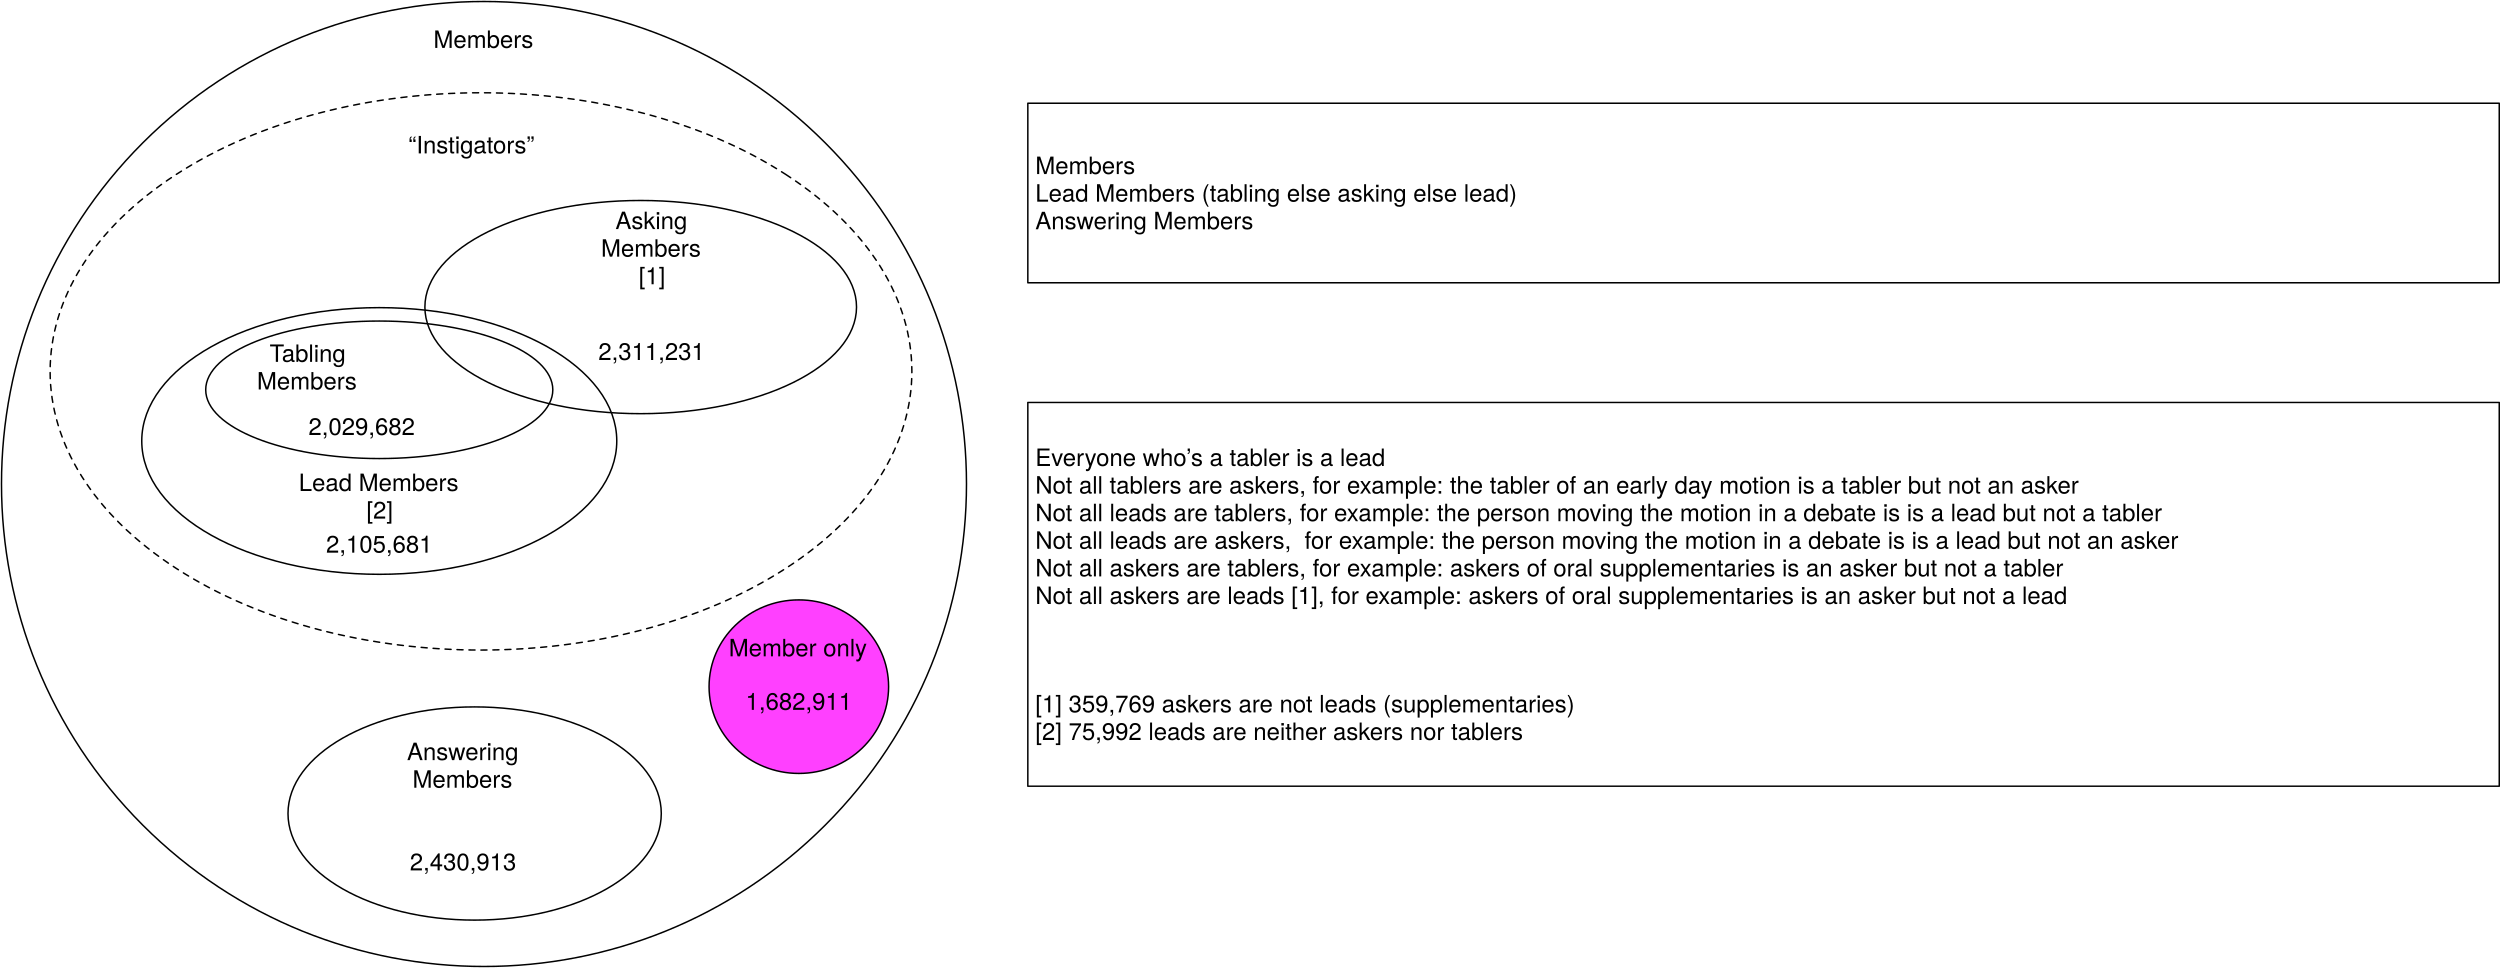
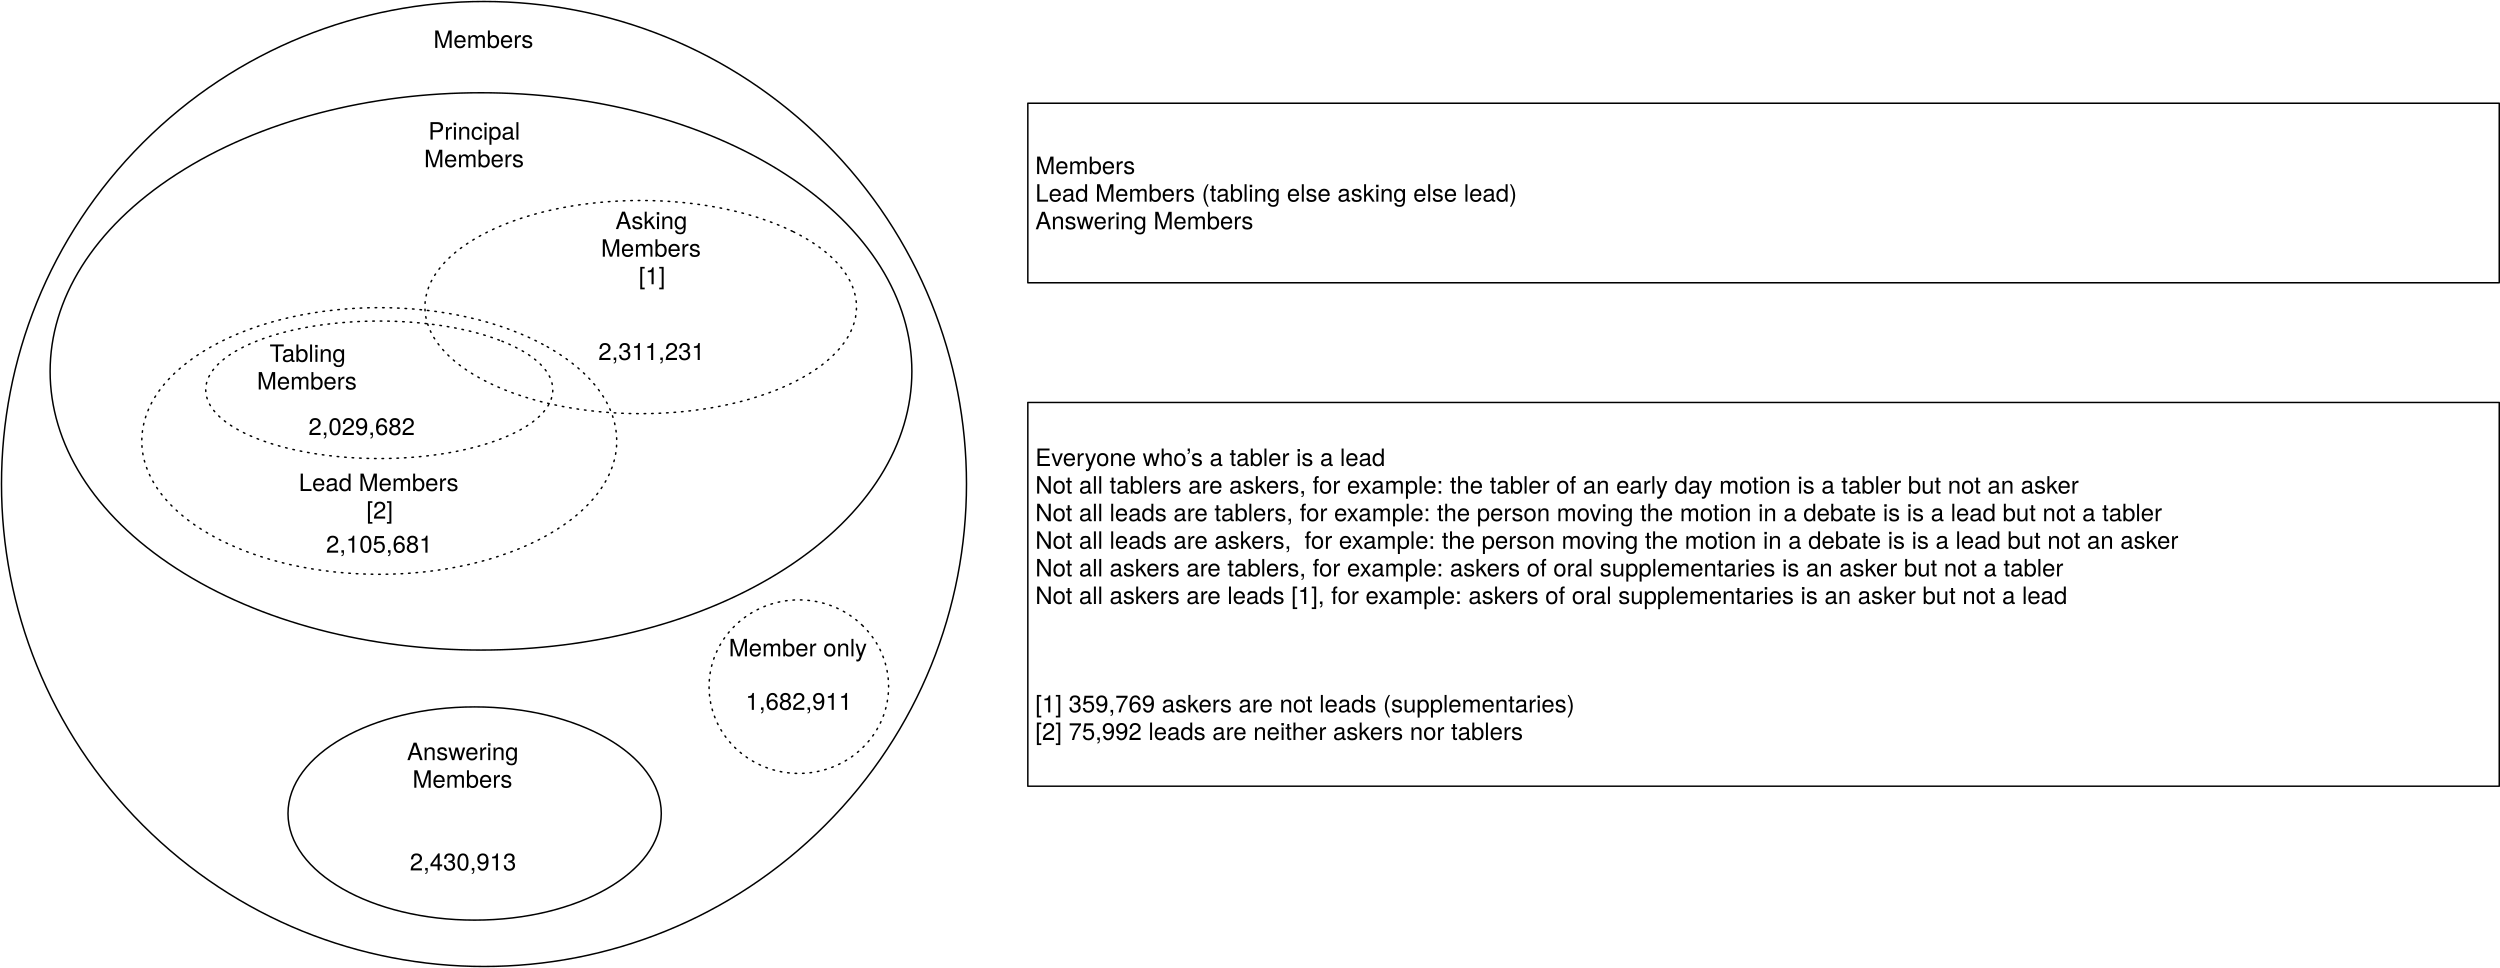
<svg xmlns="http://www.w3.org/2000/svg" version="1.1" viewBox="115 150 1671 647" width="1671" height="647">
  <defs />
  <g id="Canvas_1" stroke-opacity="1" stroke-dasharray="none" fill="none" stroke="none" fill-opacity="1">
    <rect fill="white" x="115" y="150" width="1671" height="647" />
    <g id="Canvas_1_Layer_1">
      <g id="Graphic_2">
        <path d="M 666.542 245.458 C 792.486 371.402 792.486 575.598 666.542 701.542 C 540.598 827.486 336.402 827.486 210.458 701.542 C 84.514 575.598 84.514 371.402 210.458 245.458 C 336.402 119.514 540.598 119.514 666.542 245.458" fill="white" />
        <path d="M 666.542 245.458 C 792.486 371.402 792.486 575.598 666.542 701.542 C 540.598 827.486 336.402 827.486 210.458 701.542 C 84.514 575.598 84.514 371.402 210.458 245.458 C 336.402 119.514 540.598 119.514 666.542 245.458" stroke="black" stroke-linecap="round" stroke-linejoin="round" stroke-width="1" />
      </g>
      <g id="Graphic_19">
        <path d="M 640.146 266.551 C 752.618 339.287 752.618 457.213 640.146 529.948 C 527.676 602.684 345.324 602.684 232.853 529.948 C 120.382 457.213 120.382 339.287 232.853 266.551 C 345.324 193.816 527.676 193.816 640.146 266.551" fill="white" />
-         <path d="M 640.146 266.551 C 752.618 339.287 752.618 457.213 640.146 529.948 C 527.676 602.684 345.324 602.684 232.853 529.948 C 120.382 457.213 120.382 339.287 232.853 266.551 C 345.324 193.816 527.676 193.816 640.146 266.551" stroke="black" stroke-linecap="round" stroke-linejoin="round" stroke-dasharray="4.0,4.0" stroke-width="1" />
+         <path d="M 640.146 266.551 C 752.618 339.287 752.618 457.213 640.146 529.948 C 527.676 602.684 345.324 602.684 232.853 529.948 C 120.382 457.213 120.382 339.287 232.853 266.551 C 345.324 193.816 527.676 193.816 640.146 266.551" stroke="black" stroke-linecap="round" stroke-linejoin="round" stroke-width="1" />
      </g>
      <g id="Graphic_3">
        <text transform="translate(383.5 167.026)" fill="black">
          <tspan font-family="Helvetica Neue" font-size="16" fill="black" x="21.208" y="15" xml:space="preserve">Members</tspan>
        </text>
      </g>
      <g id="Graphic_7">
-         <ellipse cx="543.25" cy="355.25" rx="144.25" ry="71.25" stroke="black" stroke-linecap="round" stroke-linejoin="round" stroke-width="1" />
+         <path d="M 645.25 304.869 C 701.583 332.694 701.583 377.806 645.25 405.631 C 588.917 433.456 497.583 433.456 441.25 405.631 C 384.917 377.806 384.917 332.694 441.25 304.869 C 497.583 277.044 588.917 277.044 645.25 304.869" stroke="black" stroke-linecap="round" stroke-linejoin="round" stroke-dasharray="1.0,4.0" stroke-width="1" />
      </g>
      <g id="Graphic_6">
        <text transform="translate(495.5 288.121)" fill="black">
          <tspan font-family="Helvetica Neue" font-size="16" fill="black" x="30.848" y="15" xml:space="preserve">Asking </tspan>
          <tspan font-family="Helvetica Neue" font-size="16" fill="black" x="21.208" y="33.448" xml:space="preserve">Members</tspan>
          <tspan font-family="Helvetica Neue" font-size="16" fill="black" x="46.408" y="51.896" xml:space="preserve">[1]</tspan>
        </text>
      </g>
      <g id="Graphic_9">
-         <ellipse cx="368.5" cy="444.75" rx="158.75" ry="89.125" stroke="black" stroke-linecap="round" stroke-linejoin="round" stroke-width="1" />
+         <path d="M 480.753 381.729 C 542.749 416.535 542.749 472.965 480.753 507.771 C 418.757 542.576 318.243 542.576 256.247 507.771 C 194.251 472.965 194.251 416.535 256.247 381.729 C 318.243 346.924 418.757 346.924 480.753 381.729" stroke="black" stroke-linecap="round" stroke-linejoin="round" stroke-dasharray="1.0,4.0" stroke-width="1" />
      </g>
      <g id="Graphic_8">
        <text transform="translate(313.5 463.2043)" fill="black">
          <tspan font-family="Helvetica Neue" font-size="16" fill="black" x="1.2" y="15" xml:space="preserve">Lead Members</tspan>
          <tspan font-family="Helvetica Neue" font-size="16" fill="black" x="46.408" y="33.448" xml:space="preserve">[2]</tspan>
        </text>
      </g>
      <g id="Graphic_11">
        <ellipse cx="432.25" cy="693.75" rx="124.75" ry="71.25" fill="white" />
        <ellipse cx="432.25" cy="693.75" rx="124.75" ry="71.25" stroke="black" stroke-linecap="round" stroke-linejoin="round" stroke-width="1" />
      </g>
      <g id="Graphic_10">
        <text transform="translate(369.5 643.0559)" fill="black">
          <tspan font-family="Helvetica Neue" font-size="16" fill="black" x="17.528" y="15" xml:space="preserve">Answering </tspan>
          <tspan font-family="Helvetica Neue" font-size="16" fill="black" x="21.208" y="33.448" xml:space="preserve">Members</tspan>
        </text>
      </g>
      <g id="Graphic_12">
-         <ellipse cx="648.941" cy="608.965" rx="60" ry="58" fill="#ff40ff" />
-         <ellipse cx="648.941" cy="608.965" rx="60" ry="58" stroke="black" stroke-linecap="round" stroke-linejoin="round" stroke-width="1" />
+         <ellipse cx="648.941" cy="608.965" rx="60" ry="58" fill="white" />
+         <path d="M 691.368 567.953 C 714.799 590.603 714.799 627.327 691.368 649.977 C 667.936 672.628 629.947 672.628 606.515 649.977 C 583.083 627.327 583.083 590.603 606.515 567.953 C 629.947 545.302 667.936 545.302 691.368 567.953" stroke="black" stroke-linecap="round" stroke-linejoin="round" stroke-dasharray="1.0,4.0" stroke-width="1" />
      </g>
      <g id="Graphic_13">
        <rect x="802" y="219" width="983.5" height="120" fill="white" />
        <rect x="802" y="219" width="983.5" height="120" stroke="black" stroke-linecap="round" stroke-linejoin="round" stroke-width="1" />
        <text transform="translate(807 251.328)" fill="black">
          <tspan font-family="Helvetica Neue" font-size="16" fill="black" x="0" y="15" xml:space="preserve">Members</tspan>
          <tspan font-family="Helvetica Neue" font-size="16" fill="black" x="0" y="33.448" xml:space="preserve">Lead Members (tabling else asking else lead)</tspan>
          <tspan font-family="Helvetica Neue" font-size="16" fill="black" x="0" y="51.896" xml:space="preserve">Answering Members</tspan>
        </text>
      </g>
      <g id="Graphic_14">
        <text transform="translate(506.75 375.612)" fill="black">
          <tspan font-family="Helvetica Neue" font-size="16" fill="black" x="8.166" y="15" xml:space="preserve">2,311,231</tspan>
        </text>
      </g>
      <g id="Graphic_16">
        <text transform="translate(324.75 504.401)" fill="black">
          <tspan font-family="Helvetica Neue" font-size="16" fill="black" x="8.166" y="15" xml:space="preserve">2,105,681</tspan>
        </text>
      </g>
      <g id="Graphic_17">
        <text transform="translate(605.1914 609.4908)" fill="black">
          <tspan font-family="Helvetica Neue" font-size="16" fill="black" x="8.166" y="15" xml:space="preserve">1,682,911</tspan>
        </text>
      </g>
      <g id="Graphic_18">
        <rect x="802" y="419" width="983.5" height="256.5" fill="white" />
        <rect x="802" y="419" width="983.5" height="256.5" stroke="black" stroke-linecap="round" stroke-linejoin="round" stroke-width="1" />
        <text transform="translate(807 446.458)" fill="black">
          <tspan font-family="Helvetica Neue" font-size="16" fill="black" x="0" y="15" xml:space="preserve">Everyone who’s a tabler is a lead</tspan>
          <tspan font-family="Helvetica Neue" font-size="16" fill="black" x="0" y="33.448" xml:space="preserve">Not all tablers are askers, for example: the tabler of an early day motion is a tabler but not an asker</tspan>
          <tspan font-family="Helvetica Neue" font-size="16" fill="black" x="0" y="51.896" xml:space="preserve">Not all leads are tablers, for example: the person moving the motion in a debate is is a lead but not a tabler</tspan>
          <tspan font-family="Helvetica Neue" font-size="16" fill="black" x="0" y="70.344" xml:space="preserve">Not all leads are askers,  for example: the person moving the motion in a debate is is a lead but not an asker</tspan>
          <tspan font-family="Helvetica Neue" font-size="16" fill="black" x="0" y="88.792" xml:space="preserve">Not all askers are tablers, for example: askers of oral supplementaries is an asker but not a tabler</tspan>
          <tspan font-family="Helvetica Neue" font-size="16" fill="black" x="0" y="107.24" xml:space="preserve">Not all askers are leads [1], for example: askers of oral supplementaries is an asker but not a lead</tspan>
          <tspan font-family="Helvetica Neue" font-size="16" fill="black" x="0" y="179.688" xml:space="preserve">[1] 359,769 askers are not leads (supplementaries)</tspan>
          <tspan font-family="Helvetica Neue" font-size="16" fill="black" x="0" y="198.136" xml:space="preserve">[2] 75,992 leads are neither askers nor tablers</tspan>
        </text>
      </g>
      <g id="Graphic_20">
-         <text transform="translate(377.25 237.526)" fill="black">
-           <tspan font-family="Helvetica Neue" font-size="16" fill="black" x="10.704" y="15" xml:space="preserve">“Instigators”</tspan>
+         <text transform="translate(377.25 228.302)" fill="black">
+           <tspan font-family="Helvetica Neue" font-size="16" fill="black" x="24.04" y="15" xml:space="preserve">Principal </tspan>
+           <tspan font-family="Helvetica Neue" font-size="16" fill="black" x="21.208" y="33.448" xml:space="preserve">Members</tspan>
        </text>
      </g>
      <g id="Graphic_4">
-         <ellipse cx="368.5" cy="410.543" rx="116" ry="45.957" stroke="black" stroke-linecap="round" stroke-linejoin="round" stroke-width="1" />
+         <path d="M 450.524 378.046 C 495.825 395.994 495.825 425.092 450.524 443.039 C 405.224 460.987 331.776 460.987 286.476 443.039 C 241.175 425.092 241.175 395.994 286.476 378.046 C 331.776 360.099 405.224 360.099 450.524 378.046" stroke="black" stroke-linecap="round" stroke-linejoin="round" stroke-dasharray="1.0,4.0" stroke-width="1" />
      </g>
      <g id="Graphic_5">
        <text transform="translate(280.5 376.888)" fill="black">
          <tspan font-family="Helvetica Neue" font-size="16" fill="black" x="14.689" y="15" xml:space="preserve">Tabling </tspan>
          <tspan font-family="Helvetica Neue" font-size="16" fill="black" x="6.233" y="33.448" xml:space="preserve">Members</tspan>
        </text>
      </g>
      <g id="Graphic_15">
        <rect x="304.949" y="422.88" width="103.602" height="24.239" fill="white" />
        <text transform="translate(309.9488 425.776)" fill="black">
          <tspan font-family="Helvetica Neue" font-size="16" fill="black" x="11.217" y="15" xml:space="preserve">2,029,682</tspan>
        </text>
      </g>
      <g id="Graphic_21">
        <text transform="translate(369.5 716.7682)" fill="black">
          <tspan font-family="Helvetica Neue" font-size="16" fill="black" x="19.416" y="15" xml:space="preserve">2,430,913</tspan>
        </text>
      </g>
      <g id="Graphic_22">
        <text transform="translate(593.9414 573.6744)" fill="black">
          <tspan font-family="Helvetica Neue" font-size="16" fill="black" x="8.168" y="15" xml:space="preserve">Member only</tspan>
        </text>
      </g>
    </g>
  </g>
</svg>
